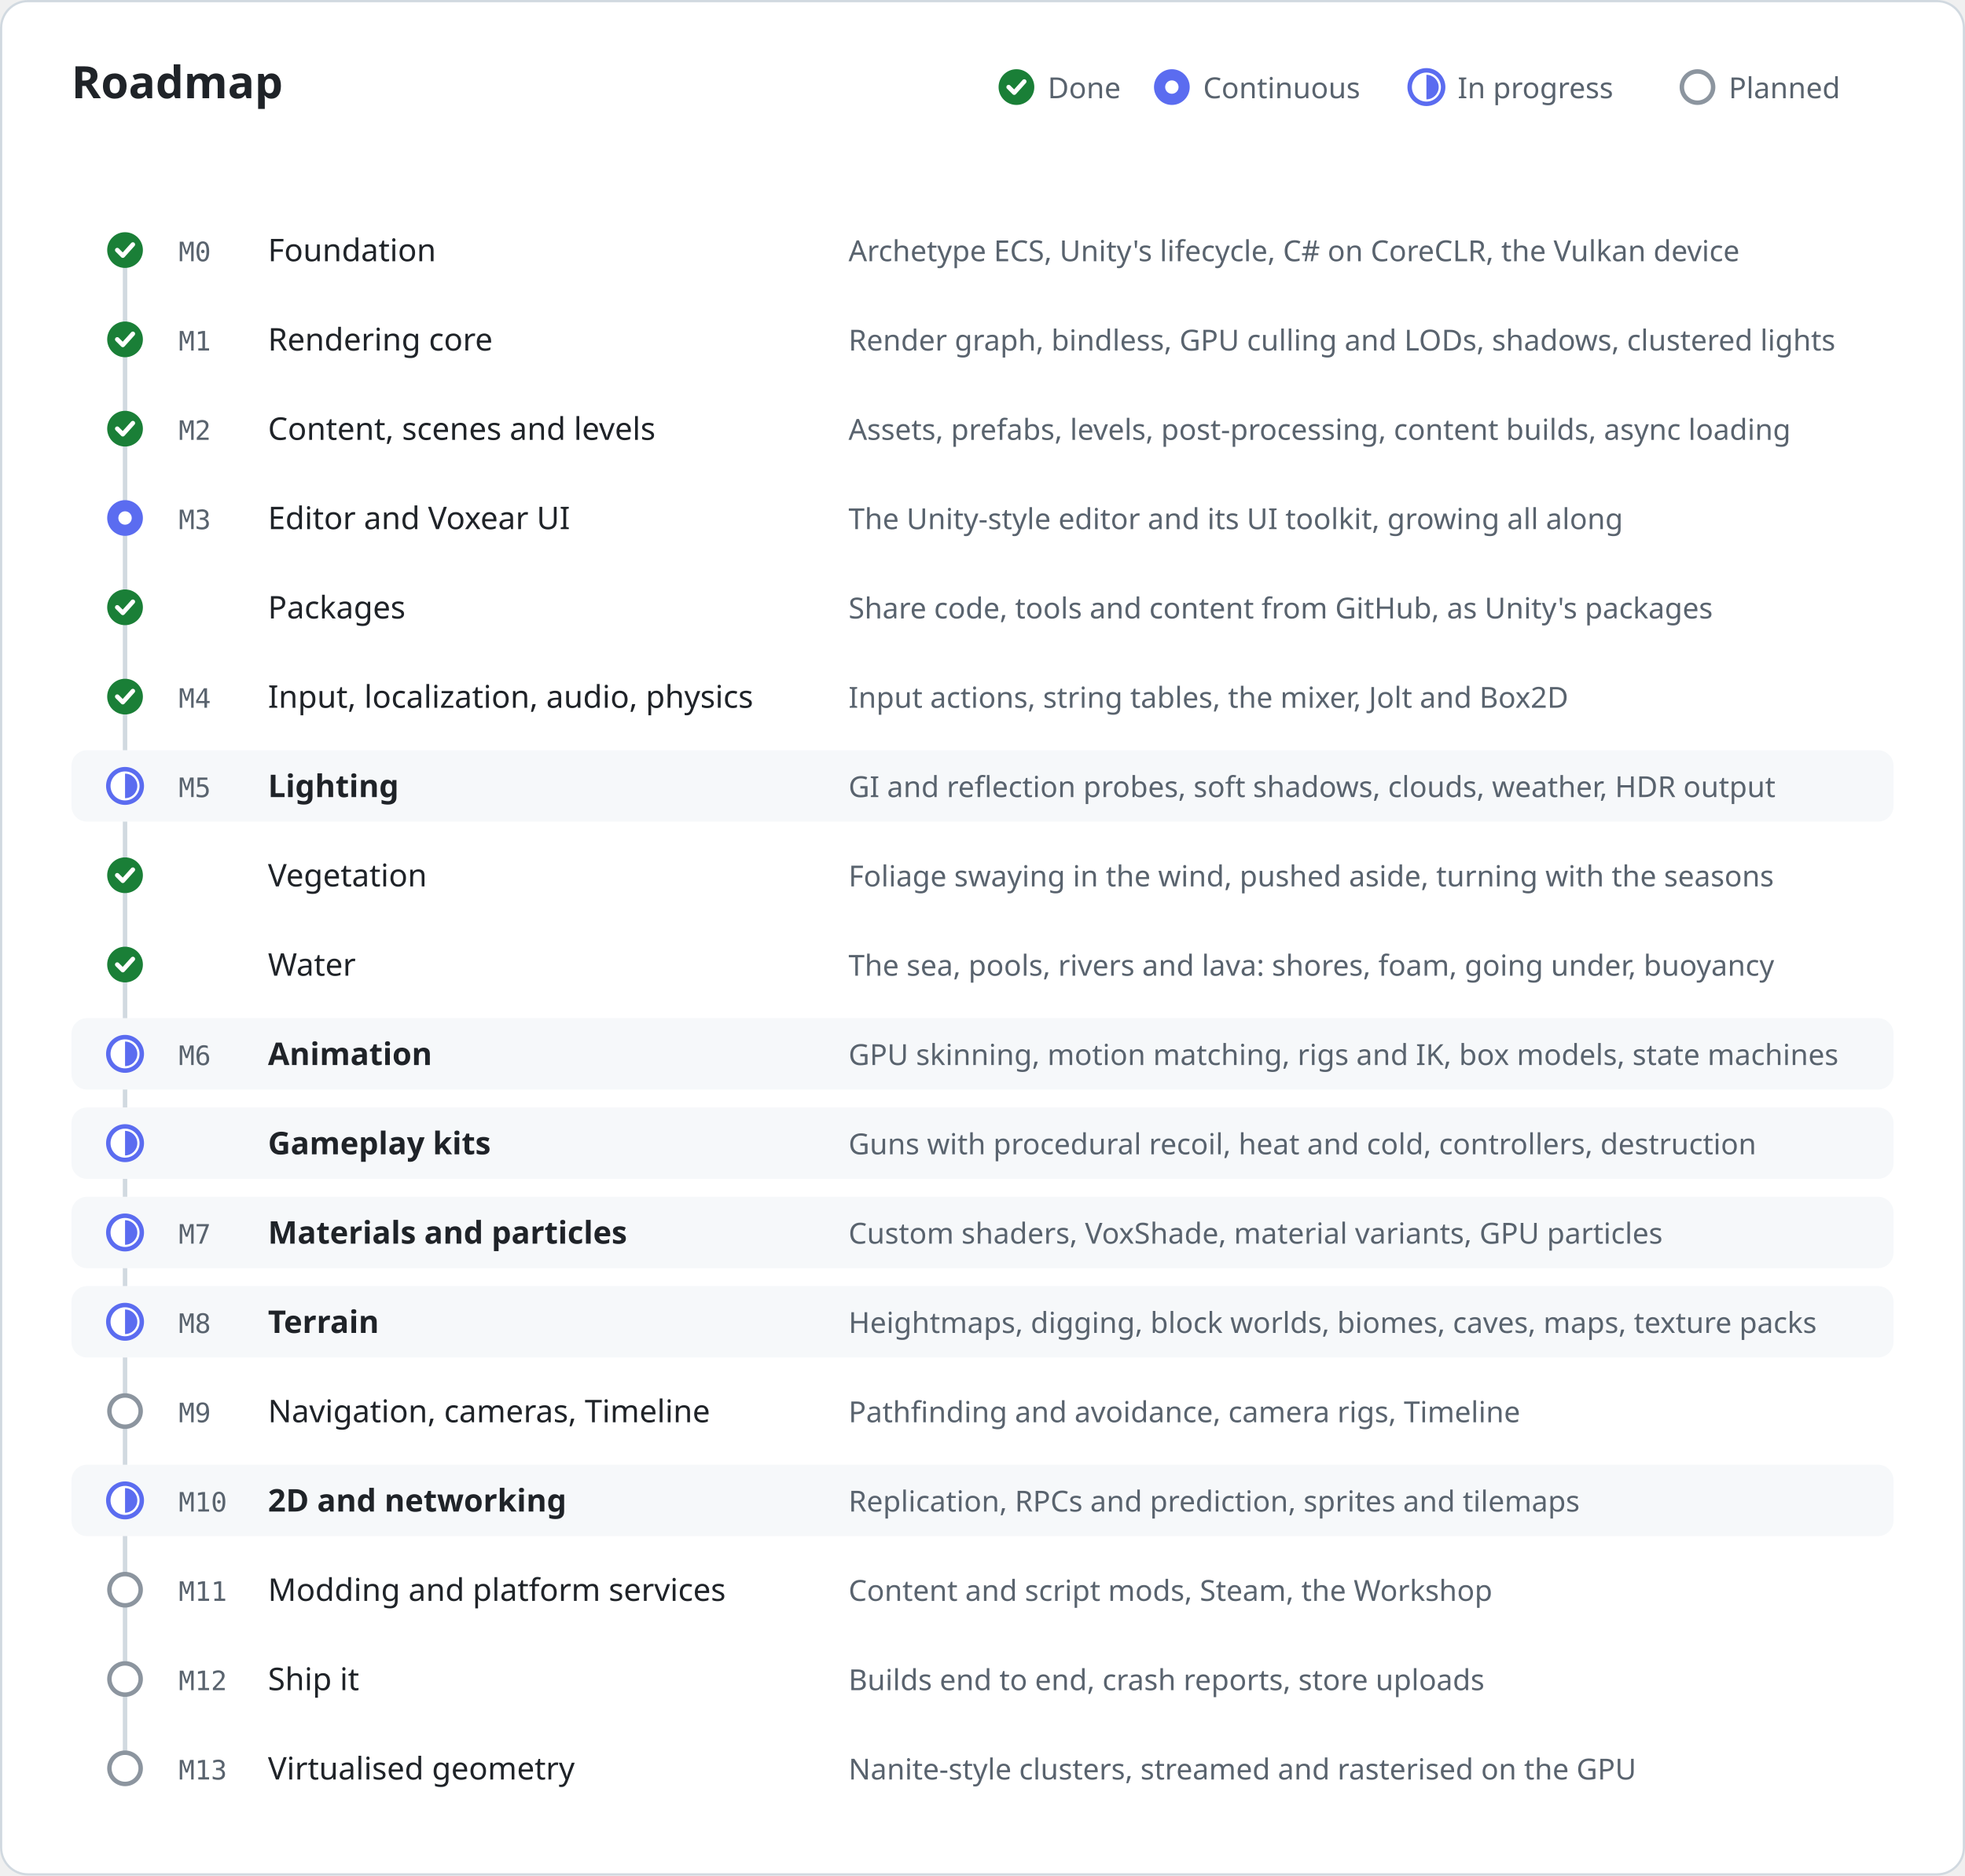
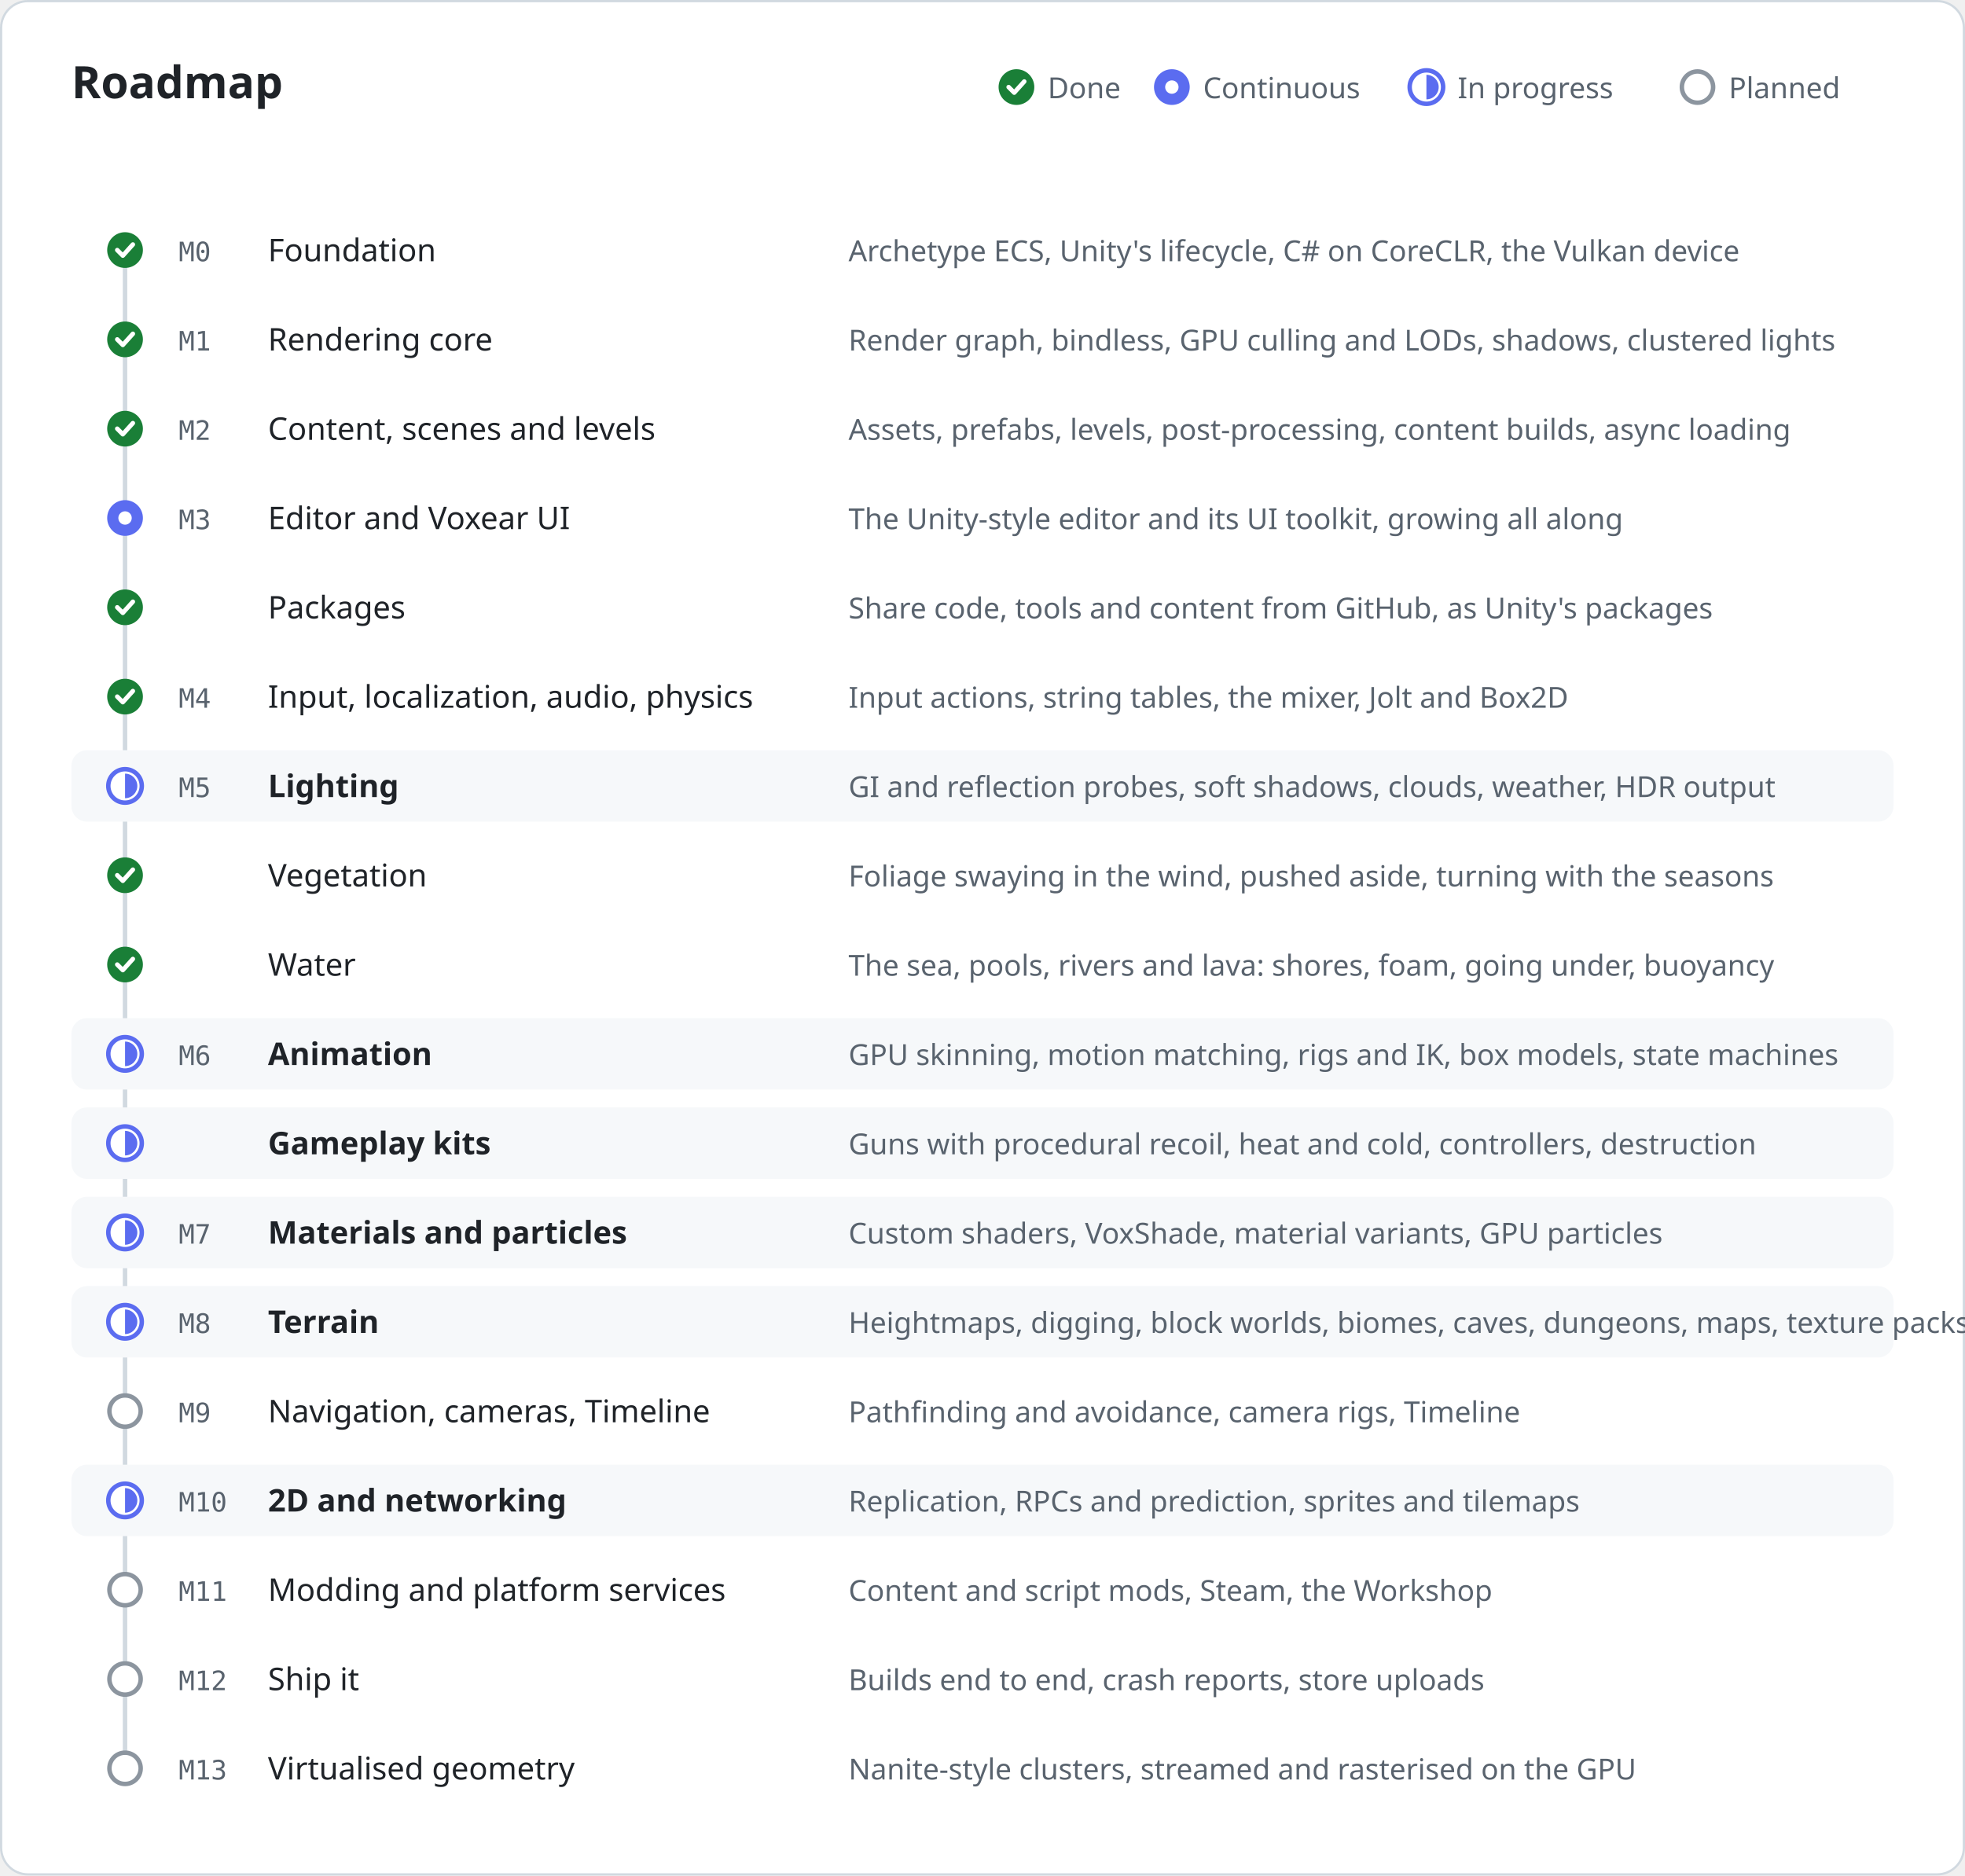
<svg xmlns="http://www.w3.org/2000/svg" width="880" height="840" viewBox="0 0 880 840" role="img" aria-label="Voxear roadmap">
  <rect x="0.5" y="0.5" width="879" height="839" rx="12" fill="#ffffff" stroke="#d1d9e0" />
  <text x="32" y="44" font-family="-apple-system, BlinkMacSystemFont, 'Segoe UI', 'Noto Sans', Helvetica, Arial, sans-serif" font-size="20" font-weight="600" fill="#1f2328">Roadmap</text>
  <circle cx="760.2" cy="39" r="7" fill="#ffffff" stroke="#8c959f" stroke-width="2" />
  <text x="774.2" y="44" font-family="-apple-system, BlinkMacSystemFont, 'Segoe UI', 'Noto Sans', Helvetica, Arial, sans-serif" font-size="13" fill="#59636e">Planned</text>
  <circle cx="638.8" cy="39" r="7.5" fill="#ffffff" stroke="#5b6cf0" stroke-width="2" />
  <path d="M638.8 33.5 a5.5 5.5 0 0 1 0 11 z" fill="#5b6cf0" />
  <text x="652.8" y="44" font-family="-apple-system, BlinkMacSystemFont, 'Segoe UI', 'Noto Sans', Helvetica, Arial, sans-serif" font-size="13" fill="#59636e">In progress</text>
  <circle cx="524.8" cy="39" r="8" fill="#5b6cf0" />
  <circle cx="524.8" cy="39" r="3" fill="#ffffff" />
  <text x="538.8" y="44" font-family="-apple-system, BlinkMacSystemFont, 'Segoe UI', 'Noto Sans', Helvetica, Arial, sans-serif" font-size="13" fill="#59636e">Continuous</text>
  <circle cx="455.2" cy="39" r="8" fill="#1a7f37" />
  <path d="M451.7 39 l2.5 2.5 l4.5-5" fill="none" stroke="#ffffff" stroke-width="2" stroke-linecap="round" stroke-linejoin="round" />
  <text x="469.2" y="44" font-family="-apple-system, BlinkMacSystemFont, 'Segoe UI', 'Noto Sans', Helvetica, Arial, sans-serif" font-size="13" fill="#59636e">Done</text>
  <line x1="56" y1="112" x2="56" y2="792" stroke="#d1d9e0" stroke-width="2" />
  <circle cx="56" cy="112" r="8" fill="#1a7f37" />
  <path d="M52.5 112 l2.5 2.5 l4.5-5" fill="none" stroke="#ffffff" stroke-width="2" stroke-linecap="round" stroke-linejoin="round" />
  <text x="80" y="117" font-family="ui-monospace, SFMono-Regular, 'SF Mono', Menlo, Consolas, monospace" font-size="12" fill="#59636e">M0</text>
  <text x="120" y="117" font-family="-apple-system, BlinkMacSystemFont, 'Segoe UI', 'Noto Sans', Helvetica, Arial, sans-serif" font-size="14" font-weight="500" fill="#1f2328">Foundation</text>
  <text x="380" y="117" font-family="-apple-system, BlinkMacSystemFont, 'Segoe UI', 'Noto Sans', Helvetica, Arial, sans-serif" font-size="13" fill="#59636e">Archetype ECS, Unity's lifecycle, C# on CoreCLR, the Vulkan device</text>
  <circle cx="56" cy="152" r="8" fill="#1a7f37" />
  <path d="M52.5 152 l2.5 2.5 l4.5-5" fill="none" stroke="#ffffff" stroke-width="2" stroke-linecap="round" stroke-linejoin="round" />
  <text x="80" y="157" font-family="ui-monospace, SFMono-Regular, 'SF Mono', Menlo, Consolas, monospace" font-size="12" fill="#59636e">M1</text>
  <text x="120" y="157" font-family="-apple-system, BlinkMacSystemFont, 'Segoe UI', 'Noto Sans', Helvetica, Arial, sans-serif" font-size="14" font-weight="500" fill="#1f2328">Rendering core</text>
  <text x="380" y="157" font-family="-apple-system, BlinkMacSystemFont, 'Segoe UI', 'Noto Sans', Helvetica, Arial, sans-serif" font-size="13" fill="#59636e">Render graph, bindless, GPU culling and LODs, shadows, clustered lights</text>
  <circle cx="56" cy="192" r="8" fill="#1a7f37" />
  <path d="M52.5 192 l2.5 2.5 l4.5-5" fill="none" stroke="#ffffff" stroke-width="2" stroke-linecap="round" stroke-linejoin="round" />
  <text x="80" y="197" font-family="ui-monospace, SFMono-Regular, 'SF Mono', Menlo, Consolas, monospace" font-size="12" fill="#59636e">M2</text>
  <text x="120" y="197" font-family="-apple-system, BlinkMacSystemFont, 'Segoe UI', 'Noto Sans', Helvetica, Arial, sans-serif" font-size="14" font-weight="500" fill="#1f2328">Content, scenes and levels</text>
  <text x="380" y="197" font-family="-apple-system, BlinkMacSystemFont, 'Segoe UI', 'Noto Sans', Helvetica, Arial, sans-serif" font-size="13" fill="#59636e">Assets, prefabs, levels, post-processing, content builds, async loading</text>
  <circle cx="56" cy="232" r="8" fill="#5b6cf0" />
  <circle cx="56" cy="232" r="3" fill="#ffffff" />
  <text x="80" y="237" font-family="ui-monospace, SFMono-Regular, 'SF Mono', Menlo, Consolas, monospace" font-size="12" fill="#59636e">M3</text>
  <text x="120" y="237" font-family="-apple-system, BlinkMacSystemFont, 'Segoe UI', 'Noto Sans', Helvetica, Arial, sans-serif" font-size="14" font-weight="500" fill="#1f2328">Editor and Voxear UI</text>
  <text x="380" y="237" font-family="-apple-system, BlinkMacSystemFont, 'Segoe UI', 'Noto Sans', Helvetica, Arial, sans-serif" font-size="13" fill="#59636e">The Unity-style editor and its UI toolkit, growing all along</text>
  <circle cx="56" cy="272" r="8" fill="#1a7f37" />
  <path d="M52.5 272 l2.5 2.5 l4.5-5" fill="none" stroke="#ffffff" stroke-width="2" stroke-linecap="round" stroke-linejoin="round" />
  <text x="80" y="277" font-family="ui-monospace, SFMono-Regular, 'SF Mono', Menlo, Consolas, monospace" font-size="12" fill="#59636e" />
  <text x="120" y="277" font-family="-apple-system, BlinkMacSystemFont, 'Segoe UI', 'Noto Sans', Helvetica, Arial, sans-serif" font-size="14" font-weight="500" fill="#1f2328">Packages</text>
  <text x="380" y="277" font-family="-apple-system, BlinkMacSystemFont, 'Segoe UI', 'Noto Sans', Helvetica, Arial, sans-serif" font-size="13" fill="#59636e">Share code, tools and content from GitHub, as Unity's packages</text>
  <circle cx="56" cy="312" r="8" fill="#1a7f37" />
  <path d="M52.5 312 l2.5 2.5 l4.5-5" fill="none" stroke="#ffffff" stroke-width="2" stroke-linecap="round" stroke-linejoin="round" />
  <text x="80" y="317" font-family="ui-monospace, SFMono-Regular, 'SF Mono', Menlo, Consolas, monospace" font-size="12" fill="#59636e">M4</text>
  <text x="120" y="317" font-family="-apple-system, BlinkMacSystemFont, 'Segoe UI', 'Noto Sans', Helvetica, Arial, sans-serif" font-size="14" font-weight="500" fill="#1f2328">Input, localization, audio, physics</text>
  <text x="380" y="317" font-family="-apple-system, BlinkMacSystemFont, 'Segoe UI', 'Noto Sans', Helvetica, Arial, sans-serif" font-size="13" fill="#59636e">Input actions, string tables, the mixer, Jolt and Box2D</text>
  <rect x="32" y="336" width="816" height="32" rx="7" fill="#f6f8fa" />
  <circle cx="56" cy="352" r="7.5" fill="#ffffff" stroke="#5b6cf0" stroke-width="2" />
  <path d="M56 346.5 a5.5 5.5 0 0 1 0 11 z" fill="#5b6cf0" />
  <text x="80" y="357" font-family="ui-monospace, SFMono-Regular, 'SF Mono', Menlo, Consolas, monospace" font-size="12" fill="#59636e">M5</text>
  <text x="120" y="357" font-family="-apple-system, BlinkMacSystemFont, 'Segoe UI', 'Noto Sans', Helvetica, Arial, sans-serif" font-size="14" font-weight="600" fill="#1f2328">Lighting</text>
  <text x="380" y="357" font-family="-apple-system, BlinkMacSystemFont, 'Segoe UI', 'Noto Sans', Helvetica, Arial, sans-serif" font-size="13" fill="#59636e">GI and reflection probes, soft shadows, clouds, weather, HDR output</text>
  <circle cx="56" cy="392" r="8" fill="#1a7f37" />
  <path d="M52.5 392 l2.5 2.5 l4.5-5" fill="none" stroke="#ffffff" stroke-width="2" stroke-linecap="round" stroke-linejoin="round" />
  <text x="80" y="397" font-family="ui-monospace, SFMono-Regular, 'SF Mono', Menlo, Consolas, monospace" font-size="12" fill="#59636e" />
  <text x="120" y="397" font-family="-apple-system, BlinkMacSystemFont, 'Segoe UI', 'Noto Sans', Helvetica, Arial, sans-serif" font-size="14" font-weight="500" fill="#1f2328">Vegetation</text>
  <text x="380" y="397" font-family="-apple-system, BlinkMacSystemFont, 'Segoe UI', 'Noto Sans', Helvetica, Arial, sans-serif" font-size="13" fill="#59636e">Foliage swaying in the wind, pushed aside, turning with the seasons</text>
  <circle cx="56" cy="432" r="8" fill="#1a7f37" />
  <path d="M52.5 432 l2.5 2.5 l4.5-5" fill="none" stroke="#ffffff" stroke-width="2" stroke-linecap="round" stroke-linejoin="round" />
  <text x="80" y="437" font-family="ui-monospace, SFMono-Regular, 'SF Mono', Menlo, Consolas, monospace" font-size="12" fill="#59636e" />
  <text x="120" y="437" font-family="-apple-system, BlinkMacSystemFont, 'Segoe UI', 'Noto Sans', Helvetica, Arial, sans-serif" font-size="14" font-weight="500" fill="#1f2328">Water</text>
  <text x="380" y="437" font-family="-apple-system, BlinkMacSystemFont, 'Segoe UI', 'Noto Sans', Helvetica, Arial, sans-serif" font-size="13" fill="#59636e">The sea, pools, rivers and lava: shores, foam, going under, buoyancy</text>
  <rect x="32" y="456" width="816" height="32" rx="7" fill="#f6f8fa" />
  <circle cx="56" cy="472" r="7.5" fill="#ffffff" stroke="#5b6cf0" stroke-width="2" />
  <path d="M56 466.5 a5.5 5.5 0 0 1 0 11 z" fill="#5b6cf0" />
  <text x="80" y="477" font-family="ui-monospace, SFMono-Regular, 'SF Mono', Menlo, Consolas, monospace" font-size="12" fill="#59636e">M6</text>
  <text x="120" y="477" font-family="-apple-system, BlinkMacSystemFont, 'Segoe UI', 'Noto Sans', Helvetica, Arial, sans-serif" font-size="14" font-weight="600" fill="#1f2328">Animation</text>
  <text x="380" y="477" font-family="-apple-system, BlinkMacSystemFont, 'Segoe UI', 'Noto Sans', Helvetica, Arial, sans-serif" font-size="13" fill="#59636e">GPU skinning, motion matching, rigs and IK, box models, state machines</text>
  <rect x="32" y="496" width="816" height="32" rx="7" fill="#f6f8fa" />
  <circle cx="56" cy="512" r="7.5" fill="#ffffff" stroke="#5b6cf0" stroke-width="2" />
  <path d="M56 506.5 a5.5 5.5 0 0 1 0 11 z" fill="#5b6cf0" />
  <text x="80" y="517" font-family="ui-monospace, SFMono-Regular, 'SF Mono', Menlo, Consolas, monospace" font-size="12" fill="#59636e" />
  <text x="120" y="517" font-family="-apple-system, BlinkMacSystemFont, 'Segoe UI', 'Noto Sans', Helvetica, Arial, sans-serif" font-size="14" font-weight="600" fill="#1f2328">Gameplay kits</text>
  <text x="380" y="517" font-family="-apple-system, BlinkMacSystemFont, 'Segoe UI', 'Noto Sans', Helvetica, Arial, sans-serif" font-size="13" fill="#59636e">Guns with procedural recoil, heat and cold, controllers, destruction</text>
  <rect x="32" y="536" width="816" height="32" rx="7" fill="#f6f8fa" />
  <circle cx="56" cy="552" r="7.5" fill="#ffffff" stroke="#5b6cf0" stroke-width="2" />
  <path d="M56 546.5 a5.5 5.5 0 0 1 0 11 z" fill="#5b6cf0" />
  <text x="80" y="557" font-family="ui-monospace, SFMono-Regular, 'SF Mono', Menlo, Consolas, monospace" font-size="12" fill="#59636e">M7</text>
  <text x="120" y="557" font-family="-apple-system, BlinkMacSystemFont, 'Segoe UI', 'Noto Sans', Helvetica, Arial, sans-serif" font-size="14" font-weight="600" fill="#1f2328">Materials and particles</text>
  <text x="380" y="557" font-family="-apple-system, BlinkMacSystemFont, 'Segoe UI', 'Noto Sans', Helvetica, Arial, sans-serif" font-size="13" fill="#59636e">Custom shaders, VoxShade, material variants, GPU particles</text>
  <rect x="32" y="576" width="816" height="32" rx="7" fill="#f6f8fa" />
  <circle cx="56" cy="592" r="7.5" fill="#ffffff" stroke="#5b6cf0" stroke-width="2" />
  <path d="M56 586.5 a5.5 5.5 0 0 1 0 11 z" fill="#5b6cf0" />
  <text x="80" y="597" font-family="ui-monospace, SFMono-Regular, 'SF Mono', Menlo, Consolas, monospace" font-size="12" fill="#59636e">M8</text>
  <text x="120" y="597" font-family="-apple-system, BlinkMacSystemFont, 'Segoe UI', 'Noto Sans', Helvetica, Arial, sans-serif" font-size="14" font-weight="600" fill="#1f2328">Terrain</text>
-   <text x="380" y="597" font-family="-apple-system, BlinkMacSystemFont, 'Segoe UI', 'Noto Sans', Helvetica, Arial, sans-serif" font-size="13" fill="#59636e">Heightmaps, digging, block worlds, biomes, caves, maps, texture packs</text>
+   <text x="380" y="597" font-family="-apple-system, BlinkMacSystemFont, 'Segoe UI', 'Noto Sans', Helvetica, Arial, sans-serif" font-size="13" fill="#59636e">Heightmaps, digging, block worlds, biomes, caves, dungeons, maps, texture packs</text>
  <circle cx="56" cy="632" r="7" fill="#ffffff" stroke="#8c959f" stroke-width="2" />
  <text x="80" y="637" font-family="ui-monospace, SFMono-Regular, 'SF Mono', Menlo, Consolas, monospace" font-size="12" fill="#59636e">M9</text>
  <text x="120" y="637" font-family="-apple-system, BlinkMacSystemFont, 'Segoe UI', 'Noto Sans', Helvetica, Arial, sans-serif" font-size="14" font-weight="500" fill="#1f2328">Navigation, cameras, Timeline</text>
  <text x="380" y="637" font-family="-apple-system, BlinkMacSystemFont, 'Segoe UI', 'Noto Sans', Helvetica, Arial, sans-serif" font-size="13" fill="#59636e">Pathfinding and avoidance, camera rigs, Timeline</text>
  <rect x="32" y="656" width="816" height="32" rx="7" fill="#f6f8fa" />
  <circle cx="56" cy="672" r="7.5" fill="#ffffff" stroke="#5b6cf0" stroke-width="2" />
  <path d="M56 666.5 a5.5 5.5 0 0 1 0 11 z" fill="#5b6cf0" />
  <text x="80" y="677" font-family="ui-monospace, SFMono-Regular, 'SF Mono', Menlo, Consolas, monospace" font-size="12" fill="#59636e">M10</text>
  <text x="120" y="677" font-family="-apple-system, BlinkMacSystemFont, 'Segoe UI', 'Noto Sans', Helvetica, Arial, sans-serif" font-size="14" font-weight="600" fill="#1f2328">2D and networking</text>
  <text x="380" y="677" font-family="-apple-system, BlinkMacSystemFont, 'Segoe UI', 'Noto Sans', Helvetica, Arial, sans-serif" font-size="13" fill="#59636e">Replication, RPCs and prediction, sprites and tilemaps</text>
  <circle cx="56" cy="712" r="7" fill="#ffffff" stroke="#8c959f" stroke-width="2" />
  <text x="80" y="717" font-family="ui-monospace, SFMono-Regular, 'SF Mono', Menlo, Consolas, monospace" font-size="12" fill="#59636e">M11</text>
  <text x="120" y="717" font-family="-apple-system, BlinkMacSystemFont, 'Segoe UI', 'Noto Sans', Helvetica, Arial, sans-serif" font-size="14" font-weight="500" fill="#1f2328">Modding and platform services</text>
  <text x="380" y="717" font-family="-apple-system, BlinkMacSystemFont, 'Segoe UI', 'Noto Sans', Helvetica, Arial, sans-serif" font-size="13" fill="#59636e">Content and script mods, Steam, the Workshop</text>
  <circle cx="56" cy="752" r="7" fill="#ffffff" stroke="#8c959f" stroke-width="2" />
  <text x="80" y="757" font-family="ui-monospace, SFMono-Regular, 'SF Mono', Menlo, Consolas, monospace" font-size="12" fill="#59636e">M12</text>
  <text x="120" y="757" font-family="-apple-system, BlinkMacSystemFont, 'Segoe UI', 'Noto Sans', Helvetica, Arial, sans-serif" font-size="14" font-weight="500" fill="#1f2328">Ship it</text>
  <text x="380" y="757" font-family="-apple-system, BlinkMacSystemFont, 'Segoe UI', 'Noto Sans', Helvetica, Arial, sans-serif" font-size="13" fill="#59636e">Builds end to end, crash reports, store uploads</text>
  <circle cx="56" cy="792" r="7" fill="#ffffff" stroke="#8c959f" stroke-width="2" />
  <text x="80" y="797" font-family="ui-monospace, SFMono-Regular, 'SF Mono', Menlo, Consolas, monospace" font-size="12" fill="#59636e">M13</text>
  <text x="120" y="797" font-family="-apple-system, BlinkMacSystemFont, 'Segoe UI', 'Noto Sans', Helvetica, Arial, sans-serif" font-size="14" font-weight="500" fill="#1f2328">Virtualised geometry</text>
  <text x="380" y="797" font-family="-apple-system, BlinkMacSystemFont, 'Segoe UI', 'Noto Sans', Helvetica, Arial, sans-serif" font-size="13" fill="#59636e">Nanite-style clusters, streamed and rasterised on the GPU</text>
</svg>
